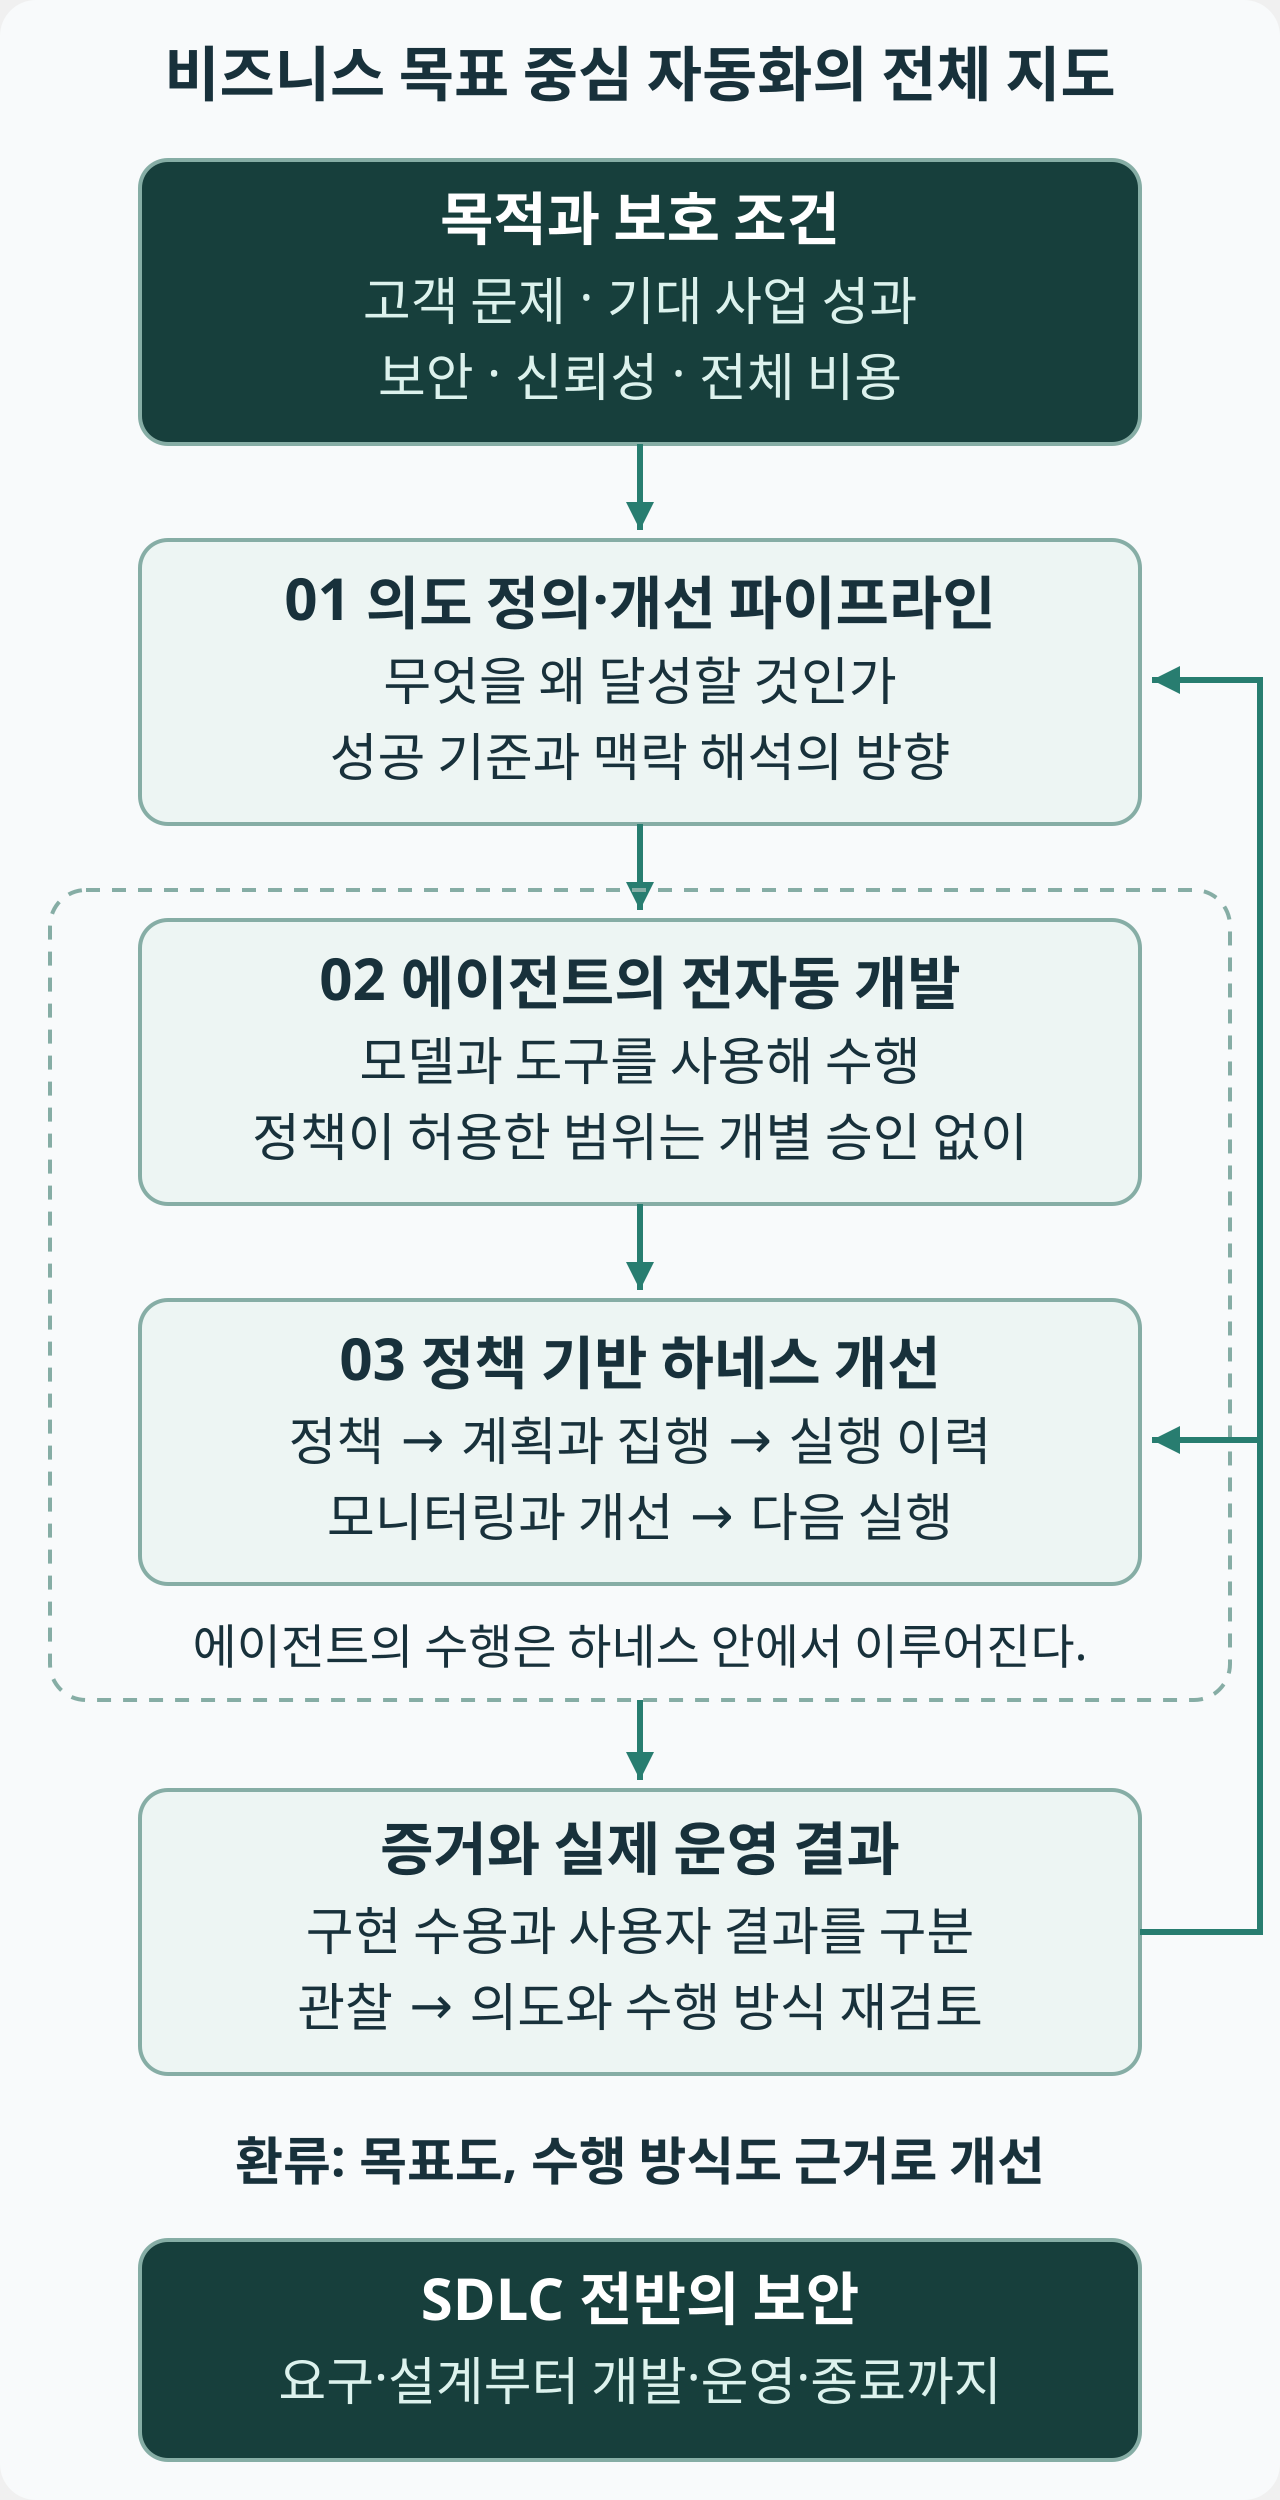
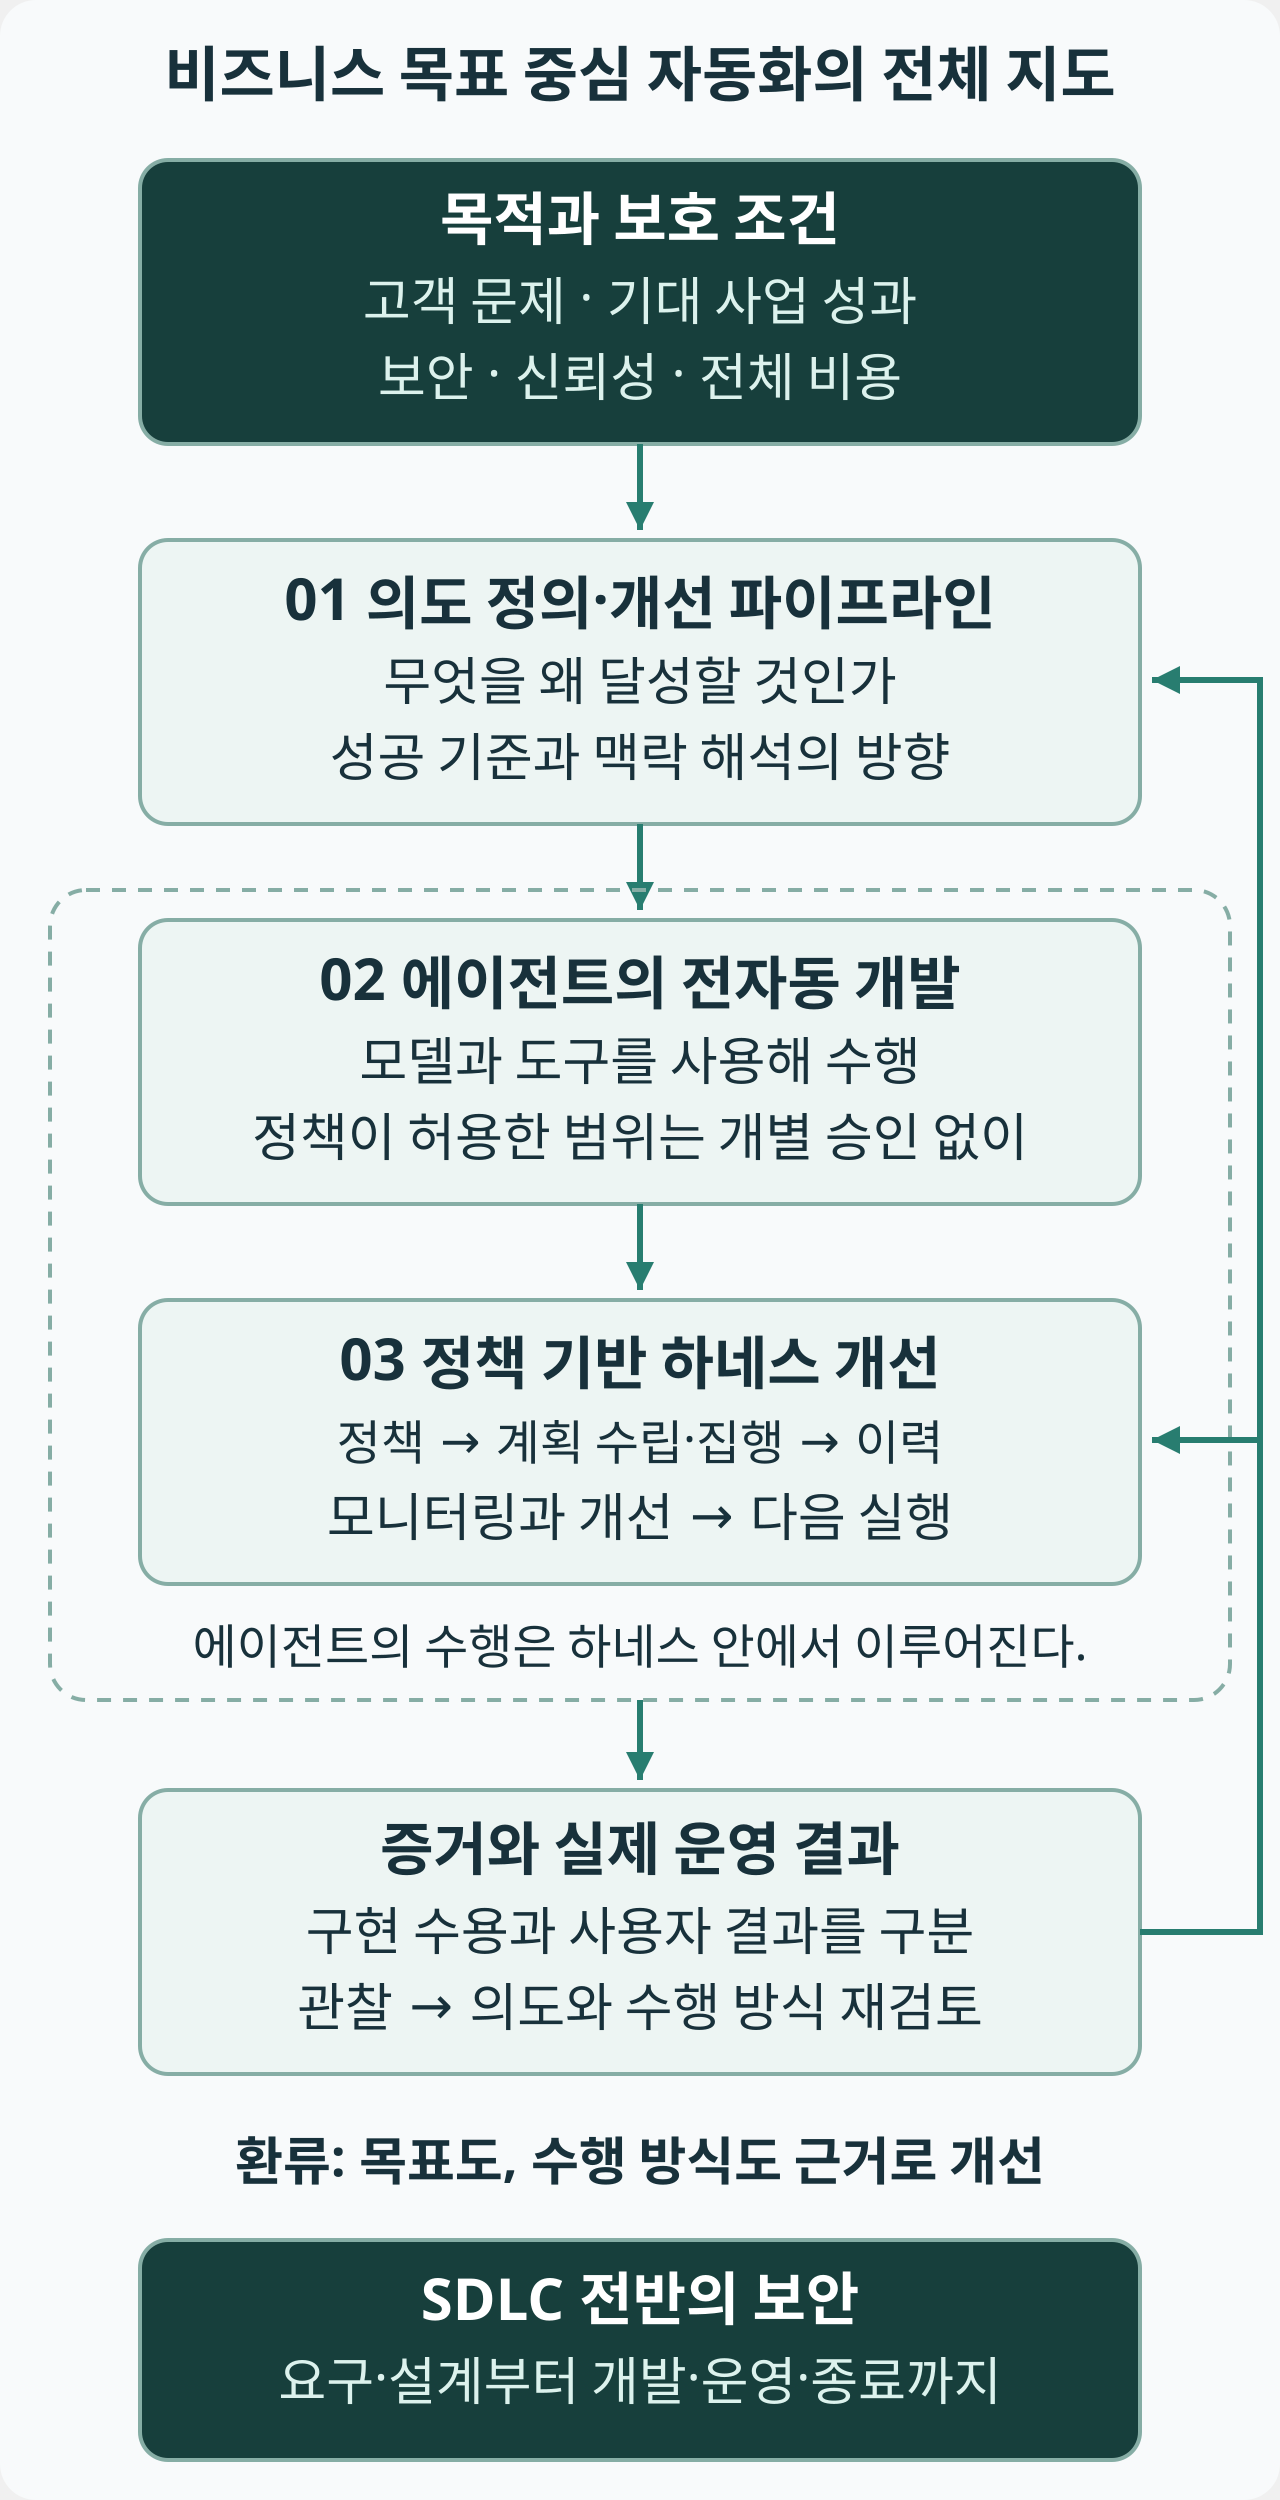
<svg xmlns="http://www.w3.org/2000/svg" width="640" height="1250" viewBox="0 0 640 1250" role="img" aria-labelledby="title desc">
  <defs>
    <marker id="arrow" markerUnits="userSpaceOnUse" markerWidth="14" markerHeight="14" viewBox="0 0 14 14" refX="14" refY="7" orient="auto">
      <path d="M0 0 L14 7 L0 14 Z" fill="#287d70" />
    </marker>
  </defs>
  <rect width="640" height="1250" rx="18" fill="#f8fafb" />
  <g font-family="Apple SD Gothic Neo, Noto Sans KR, Malgun Gothic, sans-serif">
    <text x="320" y="48" text-anchor="middle" font-size="30" font-weight="700" fill="#18313b">비즈니스 목표 중심 자동화의 전체 지도</text>
    <rect x="70" y="80" width="500" height="142" rx="14" fill="#173f3c" stroke="#86ada5" stroke-width="2" />
    <text x="320.0" y="120" text-anchor="middle" font-size="29" font-weight="700" fill="#ffffff">목적과 보호 조건</text>
    <text x="320.0" y="160" text-anchor="middle" font-size="26" font-weight="400" fill="#dcf2ed">고객 문제 · 기대 사업 성과</text>
    <text x="320.0" y="198" text-anchor="middle" font-size="26" font-weight="400" fill="#dcf2ed">보안 · 신뢰성 · 전체 비용</text>
    <path d="M320 222 V265" fill="none" stroke="#287d70" stroke-width="3" marker-end="url(#arrow)" />
    <rect x="70" y="270" width="500" height="142" rx="14" fill="#edf5f3" stroke="#86ada5" stroke-width="2" />
    <text x="320.0" y="310" text-anchor="middle" font-size="29" font-weight="700" fill="#18313b">01 의도 정의·개선 파이프라인</text>
    <text x="320.0" y="350" text-anchor="middle" font-size="26" font-weight="400" fill="#18313b">무엇을 왜 달성할 것인가</text>
    <text x="320.0" y="388" text-anchor="middle" font-size="26" font-weight="400" fill="#18313b">성공 기준과 맥락 해석의 방향</text>
    <path d="M320 412 V455" fill="none" stroke="#287d70" stroke-width="3" marker-end="url(#arrow)" />
    <rect x="25" y="445" width="590" height="405" rx="18" fill="none" stroke="#86ada5" stroke-dasharray="7 6" stroke-width="2" />
    <rect x="70" y="460" width="500" height="142" rx="14" fill="#edf5f3" stroke="#86ada5" stroke-width="2" />
    <text x="320.0" y="500" text-anchor="middle" font-size="29" font-weight="700" fill="#18313b">02 에이전트의 전자동 개발</text>
    <text x="320.0" y="540" text-anchor="middle" font-size="26" font-weight="400" fill="#18313b">모델과 도구를 사용해 수행</text>
    <text x="320.0" y="578" text-anchor="middle" font-size="26" font-weight="400" fill="#18313b">정책이 허용한 범위는 개별 승인 없이</text>
    <path d="M320 602 V645" fill="none" stroke="#287d70" stroke-width="3" marker-end="url(#arrow)" />
    <rect x="70" y="650" width="500" height="142" rx="14" fill="#edf5f3" stroke="#86ada5" stroke-width="2" />
    <text x="320.0" y="690" text-anchor="middle" font-size="29" font-weight="700" fill="#18313b">03 정책 기반 하네스 개선</text>
-     <text x="320.0" y="730" text-anchor="middle" font-size="26" font-weight="400" fill="#18313b">정책 → 계획과 집행 → 실행 이력</text>
+     <text x="320.0" y="730" text-anchor="middle" font-size="24" font-weight="400" fill="#18313b">정책 → 계획 수립·집행 → 이력</text>
    <text x="320.0" y="768" text-anchor="middle" font-size="26" font-weight="400" fill="#18313b">모니터링과 개선 → 다음 실행</text>
    <text x="320" y="832" text-anchor="middle" font-size="24" font-weight="400" fill="#18313b">에이전트의 수행은 하네스 안에서 이루어진다.</text>
    <path d="M320 850 V890" fill="none" stroke="#287d70" stroke-width="3" marker-end="url(#arrow)" />
    <rect x="70" y="895" width="500" height="142" rx="14" fill="#edf5f3" stroke="#86ada5" stroke-width="2" />
    <text x="320.0" y="935" text-anchor="middle" font-size="29" font-weight="700" fill="#18313b">증거와 실제 운영 결과</text>
    <text x="320.0" y="975" text-anchor="middle" font-size="26" font-weight="400" fill="#18313b">구현 수용과 사용자 결과를 구분</text>
    <text x="320.0" y="1013" text-anchor="middle" font-size="26" font-weight="400" fill="#18313b">관찰 → 의도와 수행 방식 재검토</text>
    <path d="M570 966 H630 V340 H576" fill="none" stroke="#287d70" stroke-width="3" marker-end="url(#arrow)" />
    <path d="M630 720 H576" fill="none" stroke="#287d70" stroke-width="3" marker-end="url(#arrow)" />
    <text x="320" y="1090" text-anchor="middle" font-size="26" font-weight="700" fill="#18313b">환류: 목표도, 수행 방식도 근거로 개선</text>
    <rect x="70" y="1120" width="500" height="110" rx="14" fill="#173f3c" stroke="#86ada5" stroke-width="2" />
    <text x="320.0" y="1160" text-anchor="middle" font-size="29" font-weight="700" fill="#ffffff">SDLC 전반의 보안</text>
    <text x="320.0" y="1200" text-anchor="middle" font-size="26" font-weight="400" fill="#dcf2ed">요구·설계부터 개발·운영·종료까지</text>
  </g>
</svg>
